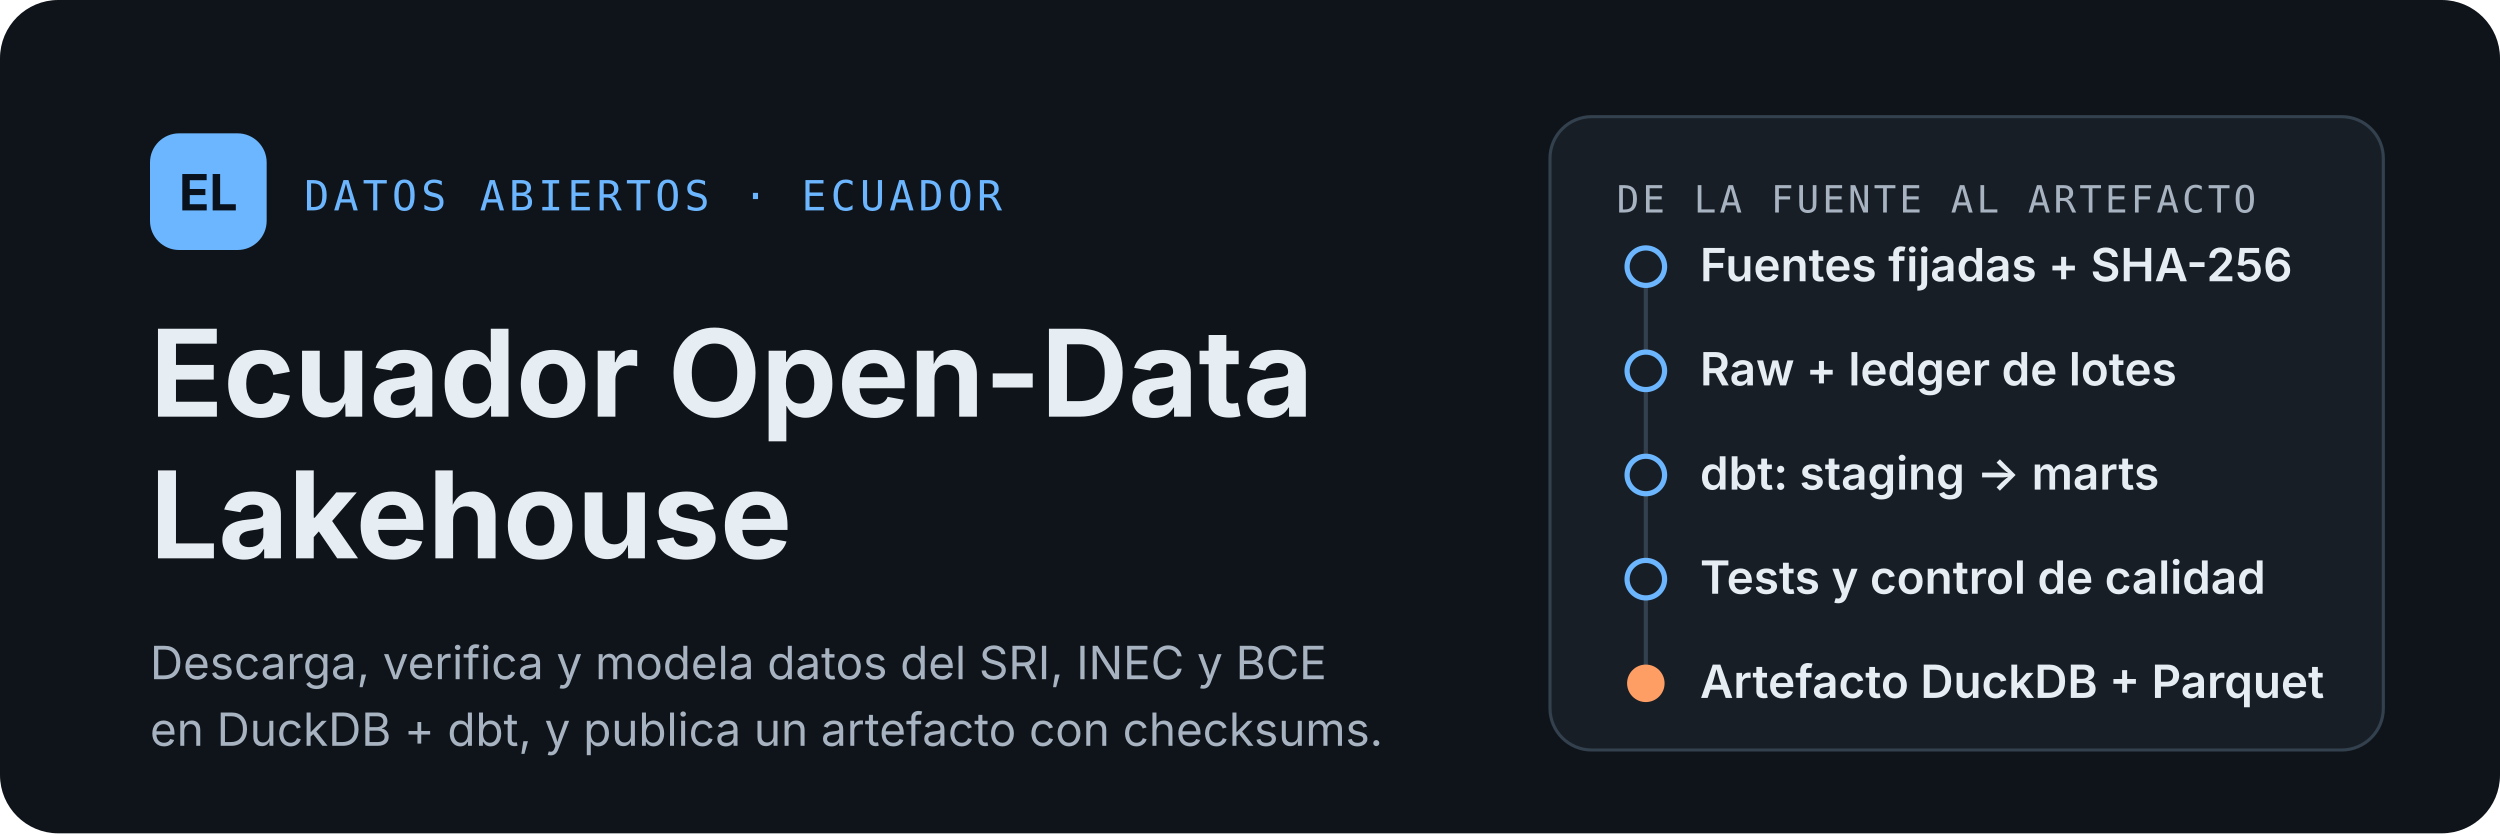
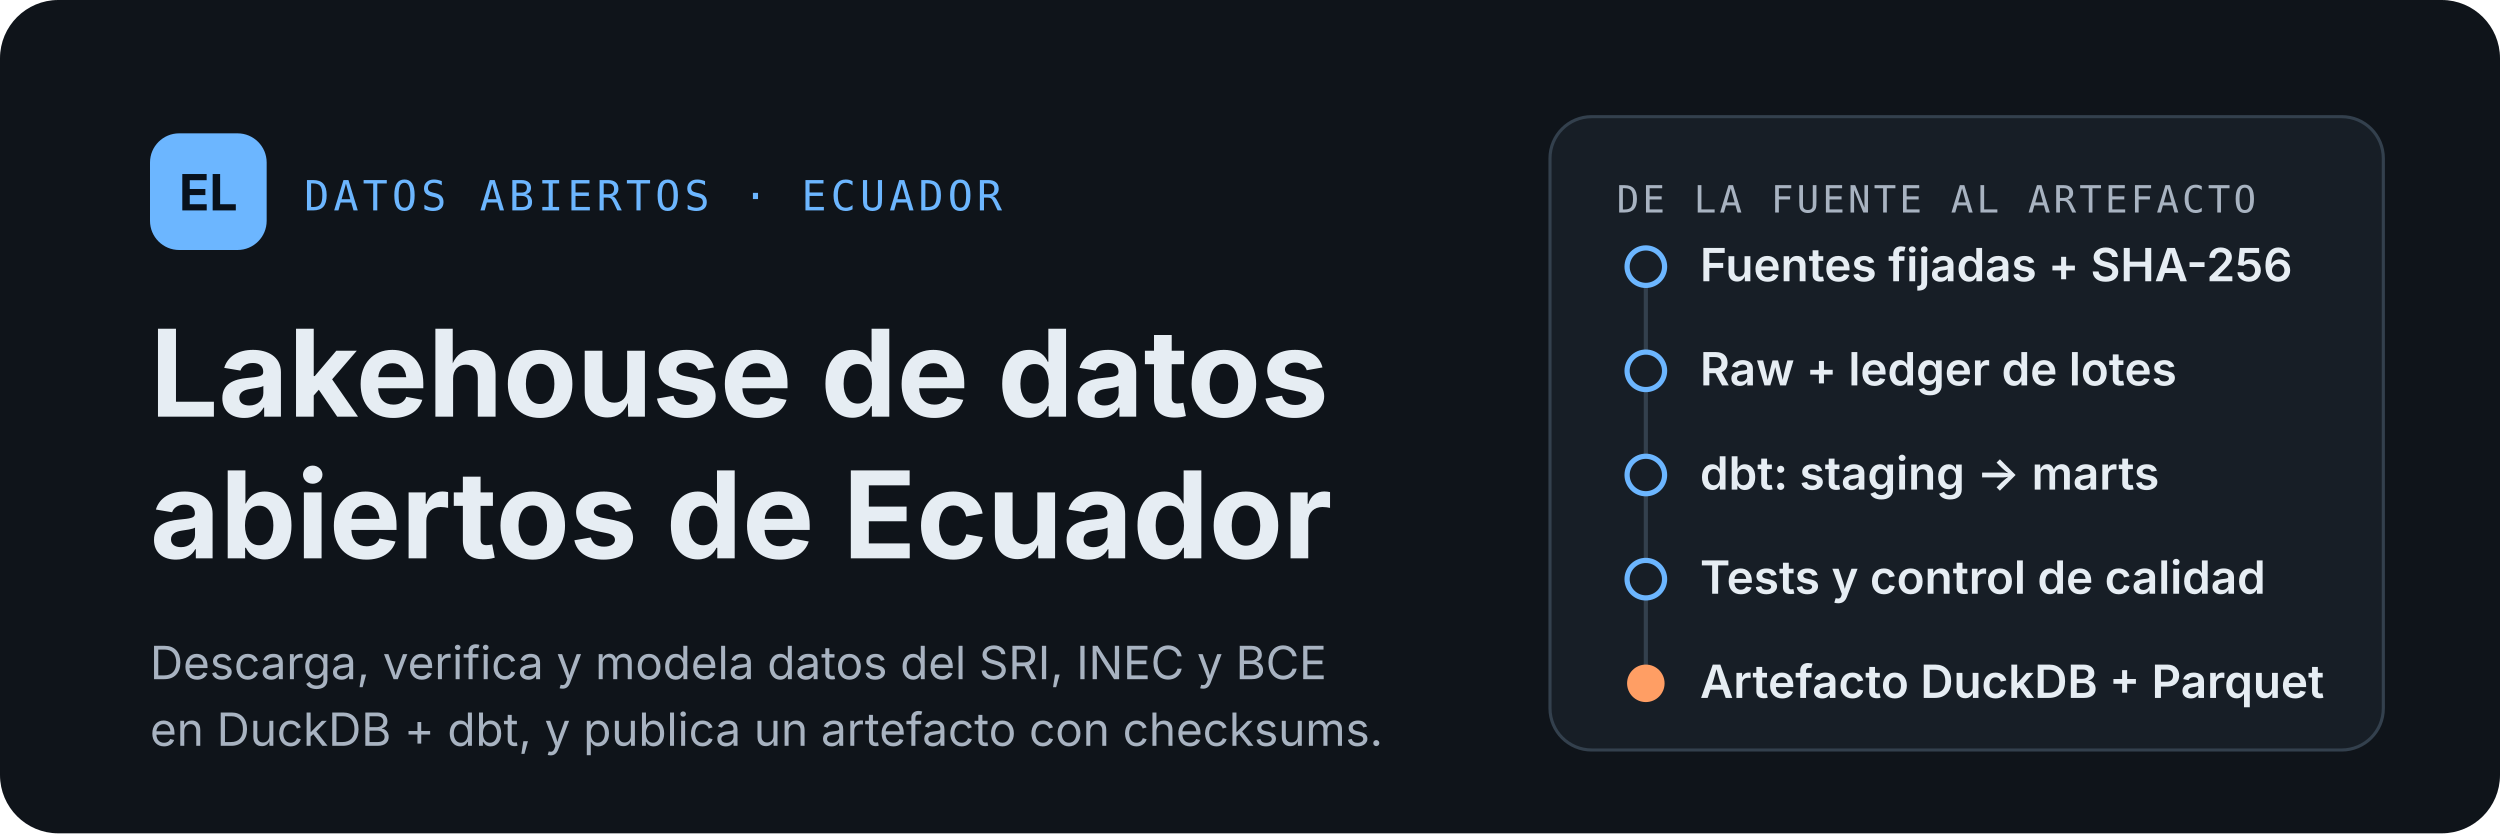
<svg xmlns="http://www.w3.org/2000/svg" width="1200" height="400" viewBox="0 0 1200 400" role="img" aria-labelledby="title desc">
  <rect width="1200" height="400" rx="28" fill="#0f141a" />
  <g id="title-block">
    <rect x="72" y="64" width="56" height="56" rx="14" fill="#6cb6ff" />
    <text x="100" y="101" text-anchor="middle" font-family="-apple-system, BlinkMacSystemFont, 'Segoe UI', system-ui, sans-serif" font-size="24" font-weight="700" fill="#08111c">EL</text>
    <text x="146" y="101" font-family="ui-monospace, SFMono-Regular, Menlo, Consolas, monospace" font-size="20" letter-spacing="2" fill="#6cb6ff">DATOS ABIERTOS · ECUADOR</text>
-     <text x="72" y="200" font-family="-apple-system, BlinkMacSystemFont, 'Segoe UI', system-ui, sans-serif" font-size="58" font-weight="700" fill="#e6edf3">Ecuador Open-Data</text>
-     <text x="72" y="268" font-family="-apple-system, BlinkMacSystemFont, 'Segoe UI', system-ui, sans-serif" font-size="58" font-weight="700" fill="#e6edf3">Lakehouse</text>
+     <text x="72" y="200" font-family="-apple-system, BlinkMacSystemFont, 'Segoe UI', system-ui, sans-serif" font-size="58" font-weight="700" fill="#e6edf3">Lakehouse de datos</text>
+     <text x="72" y="268" font-family="-apple-system, BlinkMacSystemFont, 'Segoe UI', system-ui, sans-serif" font-size="58" font-weight="700" fill="#e6edf3">abiertos de Ecuador</text>
    <text x="72" y="326" font-family="-apple-system, BlinkMacSystemFont, 'Segoe UI', system-ui, sans-serif" font-size="22" fill="#a8b3c1">Descarga, verifica y modela datos del SRI, INEC y BCE</text>
    <text x="72" y="358" font-family="-apple-system, BlinkMacSystemFont, 'Segoe UI', system-ui, sans-serif" font-size="22" fill="#a8b3c1">en DuckDB + dbt, y publica un artefacto con checksums.</text>
  </g>
  <g id="process-proof" font-family="-apple-system, BlinkMacSystemFont, 'Segoe UI', system-ui, sans-serif">
    <rect x="744" y="56" width="400" height="304" rx="20" fill="#171e26" stroke="#33404d" stroke-width="1.5" />
    <text x="776" y="102" font-family="ui-monospace, SFMono-Regular, Menlo, Consolas, monospace" font-size="18" letter-spacing="1.5" fill="#a8b3c1">DE LA FUENTE AL ARTEFACTO</text>
    <line x1="790" y1="128" x2="790" y2="328" stroke="#33404d" stroke-width="2" />
    <circle cx="790" cy="128" r="9" fill="#171e26" stroke="#6cb6ff" stroke-width="2.5" />
    <text x="816" y="135" font-size="22" font-weight="600" fill="#e6edf3">Fuentes fijadas + SHA-256</text>
    <circle cx="790" cy="178" r="9" fill="#171e26" stroke="#6cb6ff" stroke-width="2.5" />
    <text x="816" y="185" font-size="22" font-weight="600" fill="#e6edf3">Raw + ledger de lotes</text>
    <circle cx="790" cy="228" r="9" fill="#171e26" stroke="#6cb6ff" stroke-width="2.5" />
    <text x="816" y="235" font-size="22" font-weight="600" fill="#e6edf3">dbt: staging → marts</text>
    <circle cx="790" cy="278" r="9" fill="#171e26" stroke="#6cb6ff" stroke-width="2.5" />
    <text x="816" y="285" font-size="22" font-weight="600" fill="#e6edf3">Tests y control de calidad</text>
    <circle cx="790" cy="328" r="9" fill="#ff9e64" />
    <text x="816" y="335" font-size="22" font-weight="600" fill="#e6edf3">Artefacto DuckDB + Parquet</text>
  </g>
</svg>
